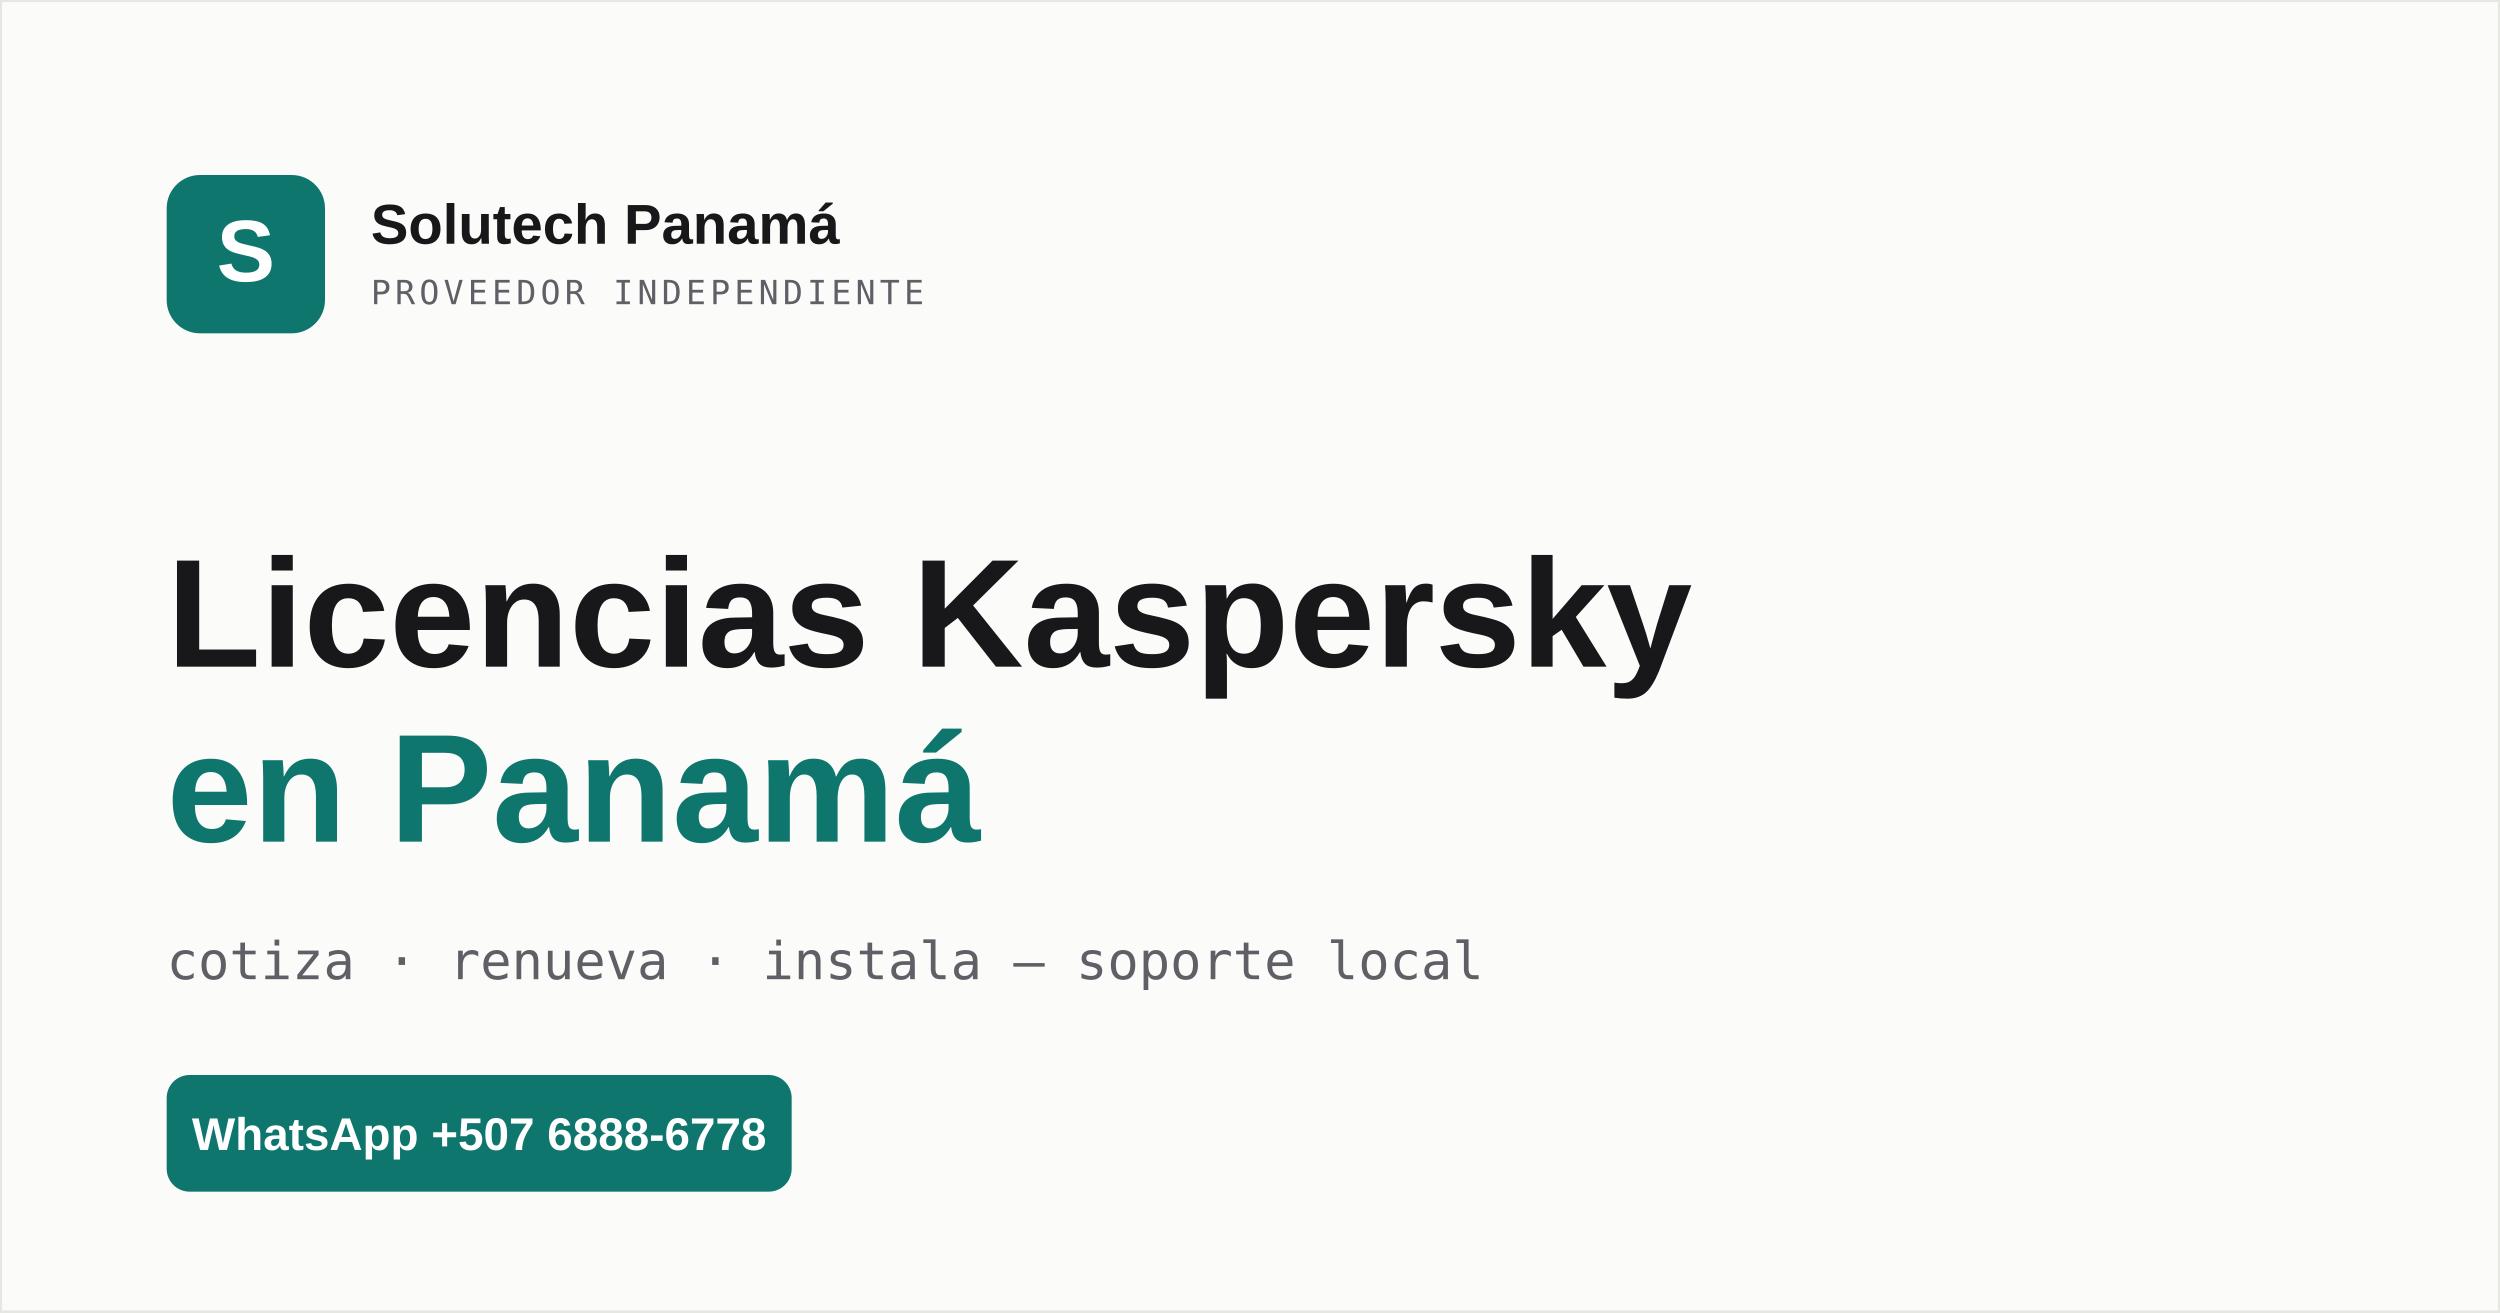
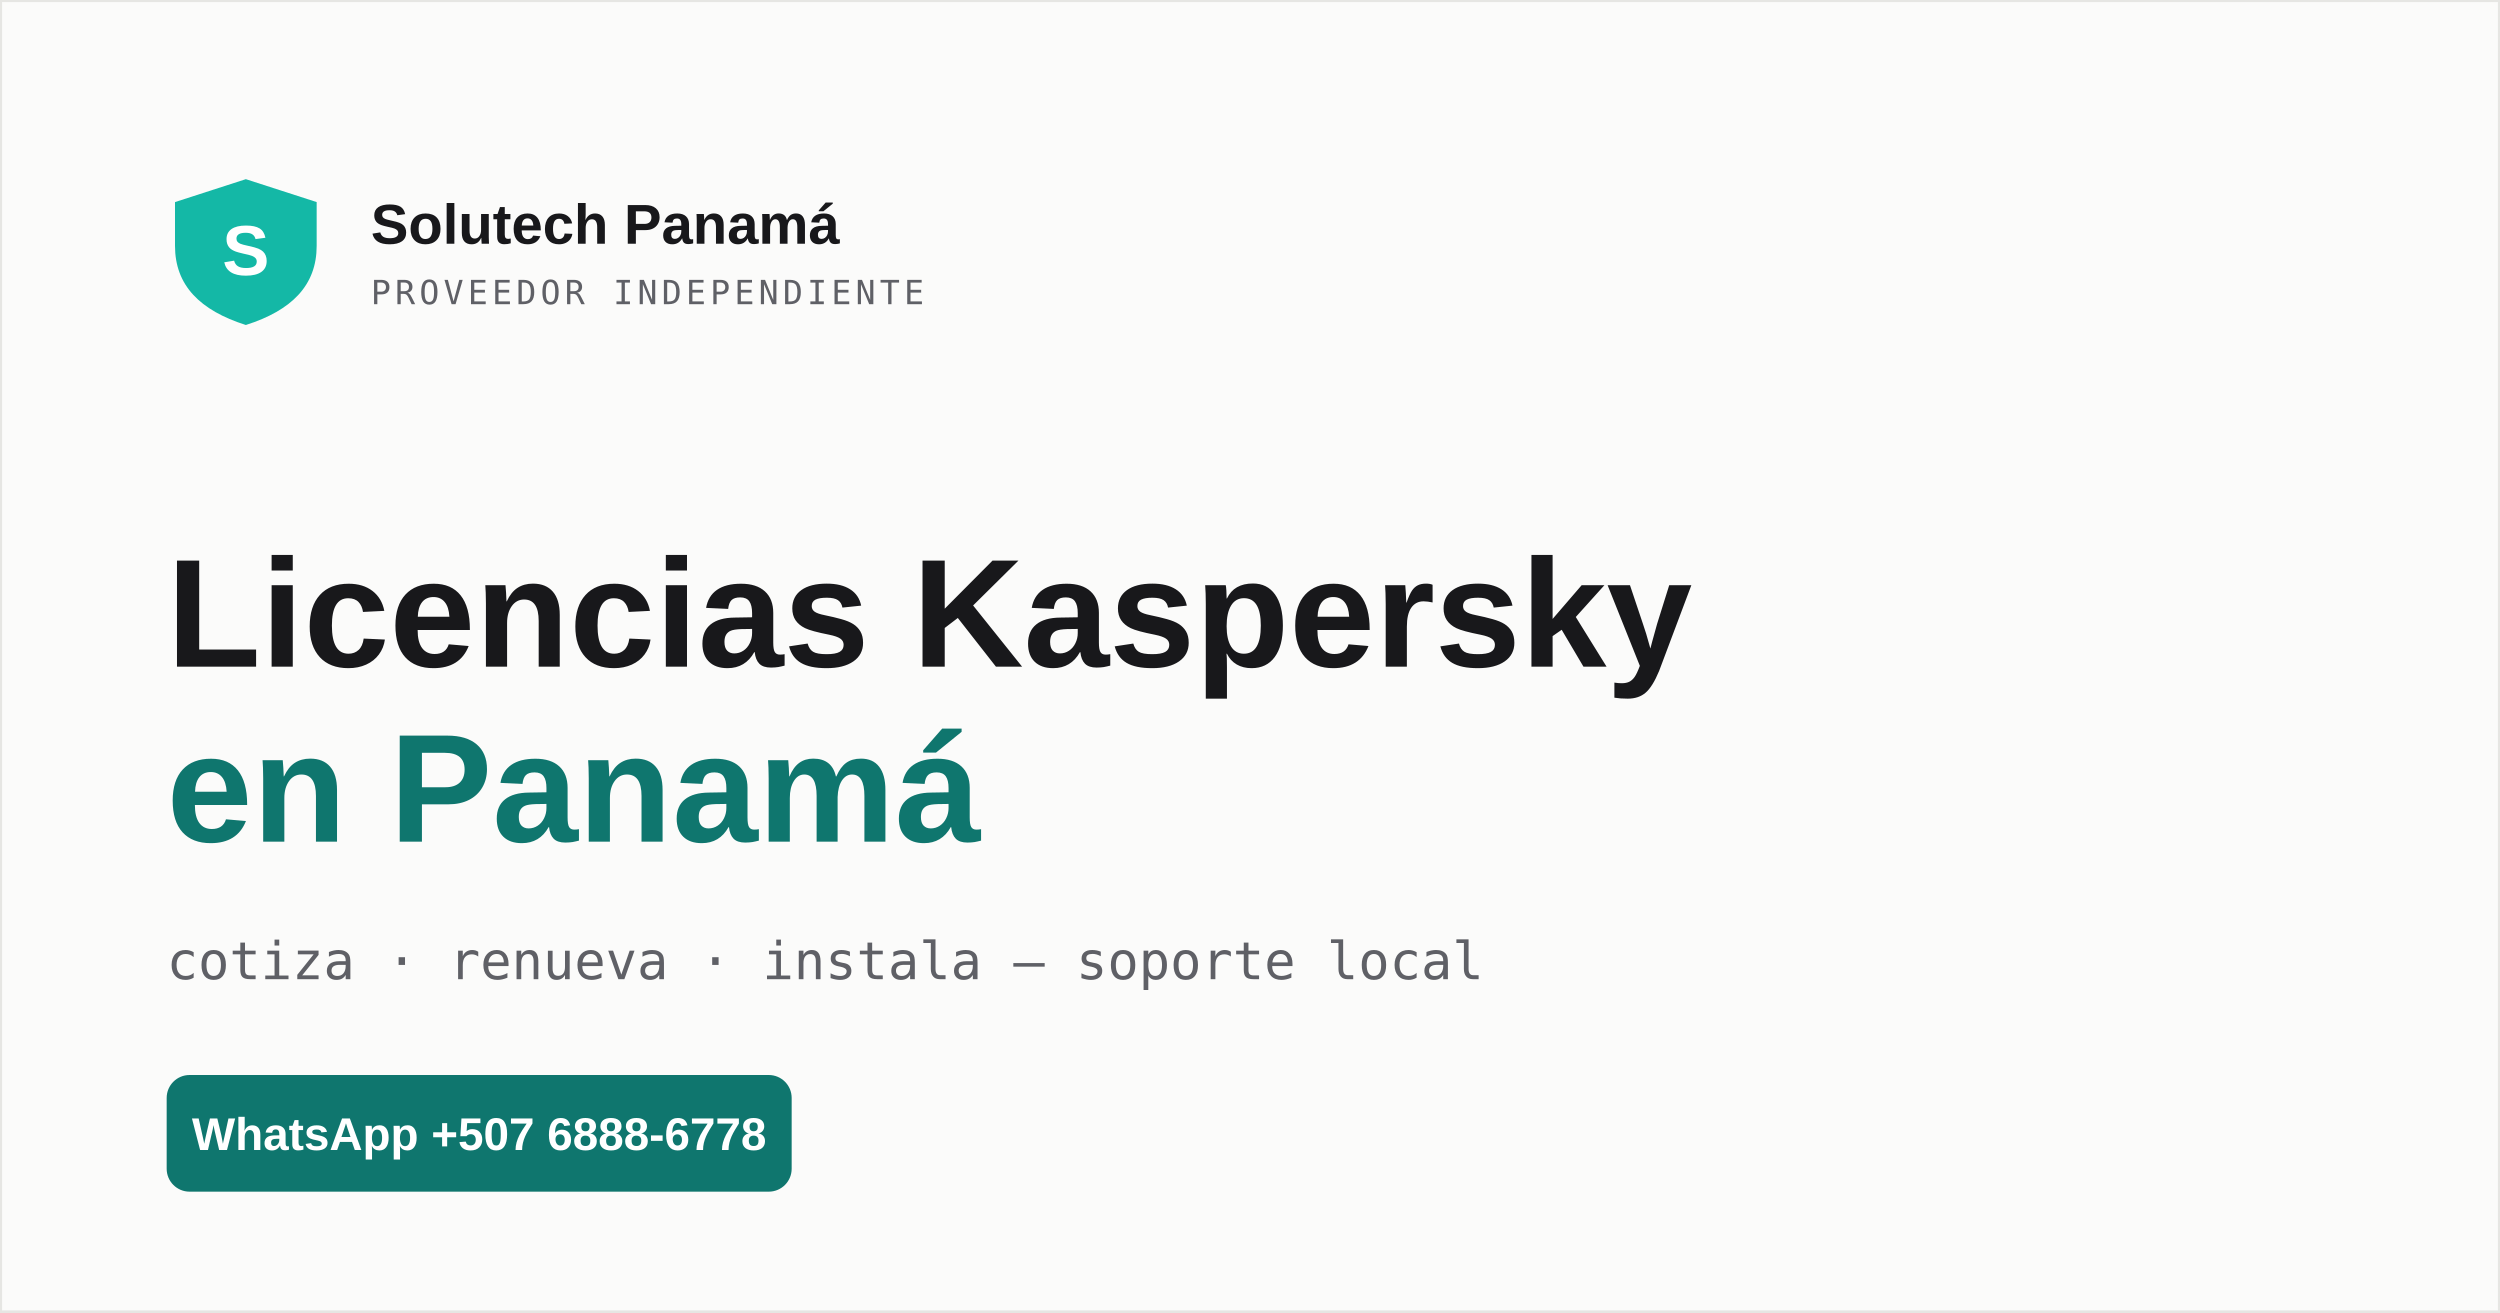
<svg xmlns="http://www.w3.org/2000/svg" viewBox="0 0 1200 630" width="1200" height="630">
  <rect width="1200" height="630" fill="#fbfbfa" />
  <rect x="0" y="0" width="1200" height="630" fill="none" stroke="#e6e6e3" stroke-width="2" />
+   <defs>
+     <linearGradient id="ogBrandGrad" x1="84" y1="86" x2="148" y2="156" gradientUnits="userSpaceOnUse">
+       <stop offset="0" stop-color="#14b8a6" />
+       <stop offset="1" stop-color="#0c5f58" />
+     </linearGradient>
+   </defs>
  <g transform="translate(80,84)">
-     <rect width="76" height="76" rx="16" fill="#0f766e" />
-     <text x="38" y="51" text-anchor="middle" font-family="Arial, sans-serif" font-size="42" font-weight="700" fill="#ffffff">S</text>
+     <path d="M38 2 L72 13 V34 C72 53 60 65 38 72 C16 65 4 53 4 34 V13 Z" fill="url(#ogBrandGrad)" />
+     <text x="38" y="48" text-anchor="middle" font-family="Arial, sans-serif" font-size="34" font-weight="800" fill="#ffffff">S</text>
    <text x="98" y="33" font-family="Arial, sans-serif" font-size="27" font-weight="700" fill="#18181b">Solutech Panamá</text>
    <text x="98" y="62" font-family="monospace" font-size="16" fill="#5f6066" letter-spacing="2">PROVEEDOR INDEPENDIENTE</text>
  </g>
  <text x="80" y="320" font-family="Arial, sans-serif" font-size="74" font-weight="700" fill="#18181b">Licencias Kaspersky</text>
  <text x="80" y="404" font-family="Arial, sans-serif" font-size="74" font-weight="700" fill="#0f766e">en Panamá</text>
  <text x="80" y="470" font-family="monospace" font-size="25" fill="#5f6066">cotiza · renueva · instala — soporte local</text>
  <g transform="translate(80,516)">
    <rect width="300" height="56" rx="11" fill="#0f766e" />
    <text x="150" y="36" text-anchor="middle" font-family="Arial, sans-serif" font-size="22" font-weight="700" fill="#ffffff">WhatsApp +507 6888-6778</text>
  </g>
</svg>
